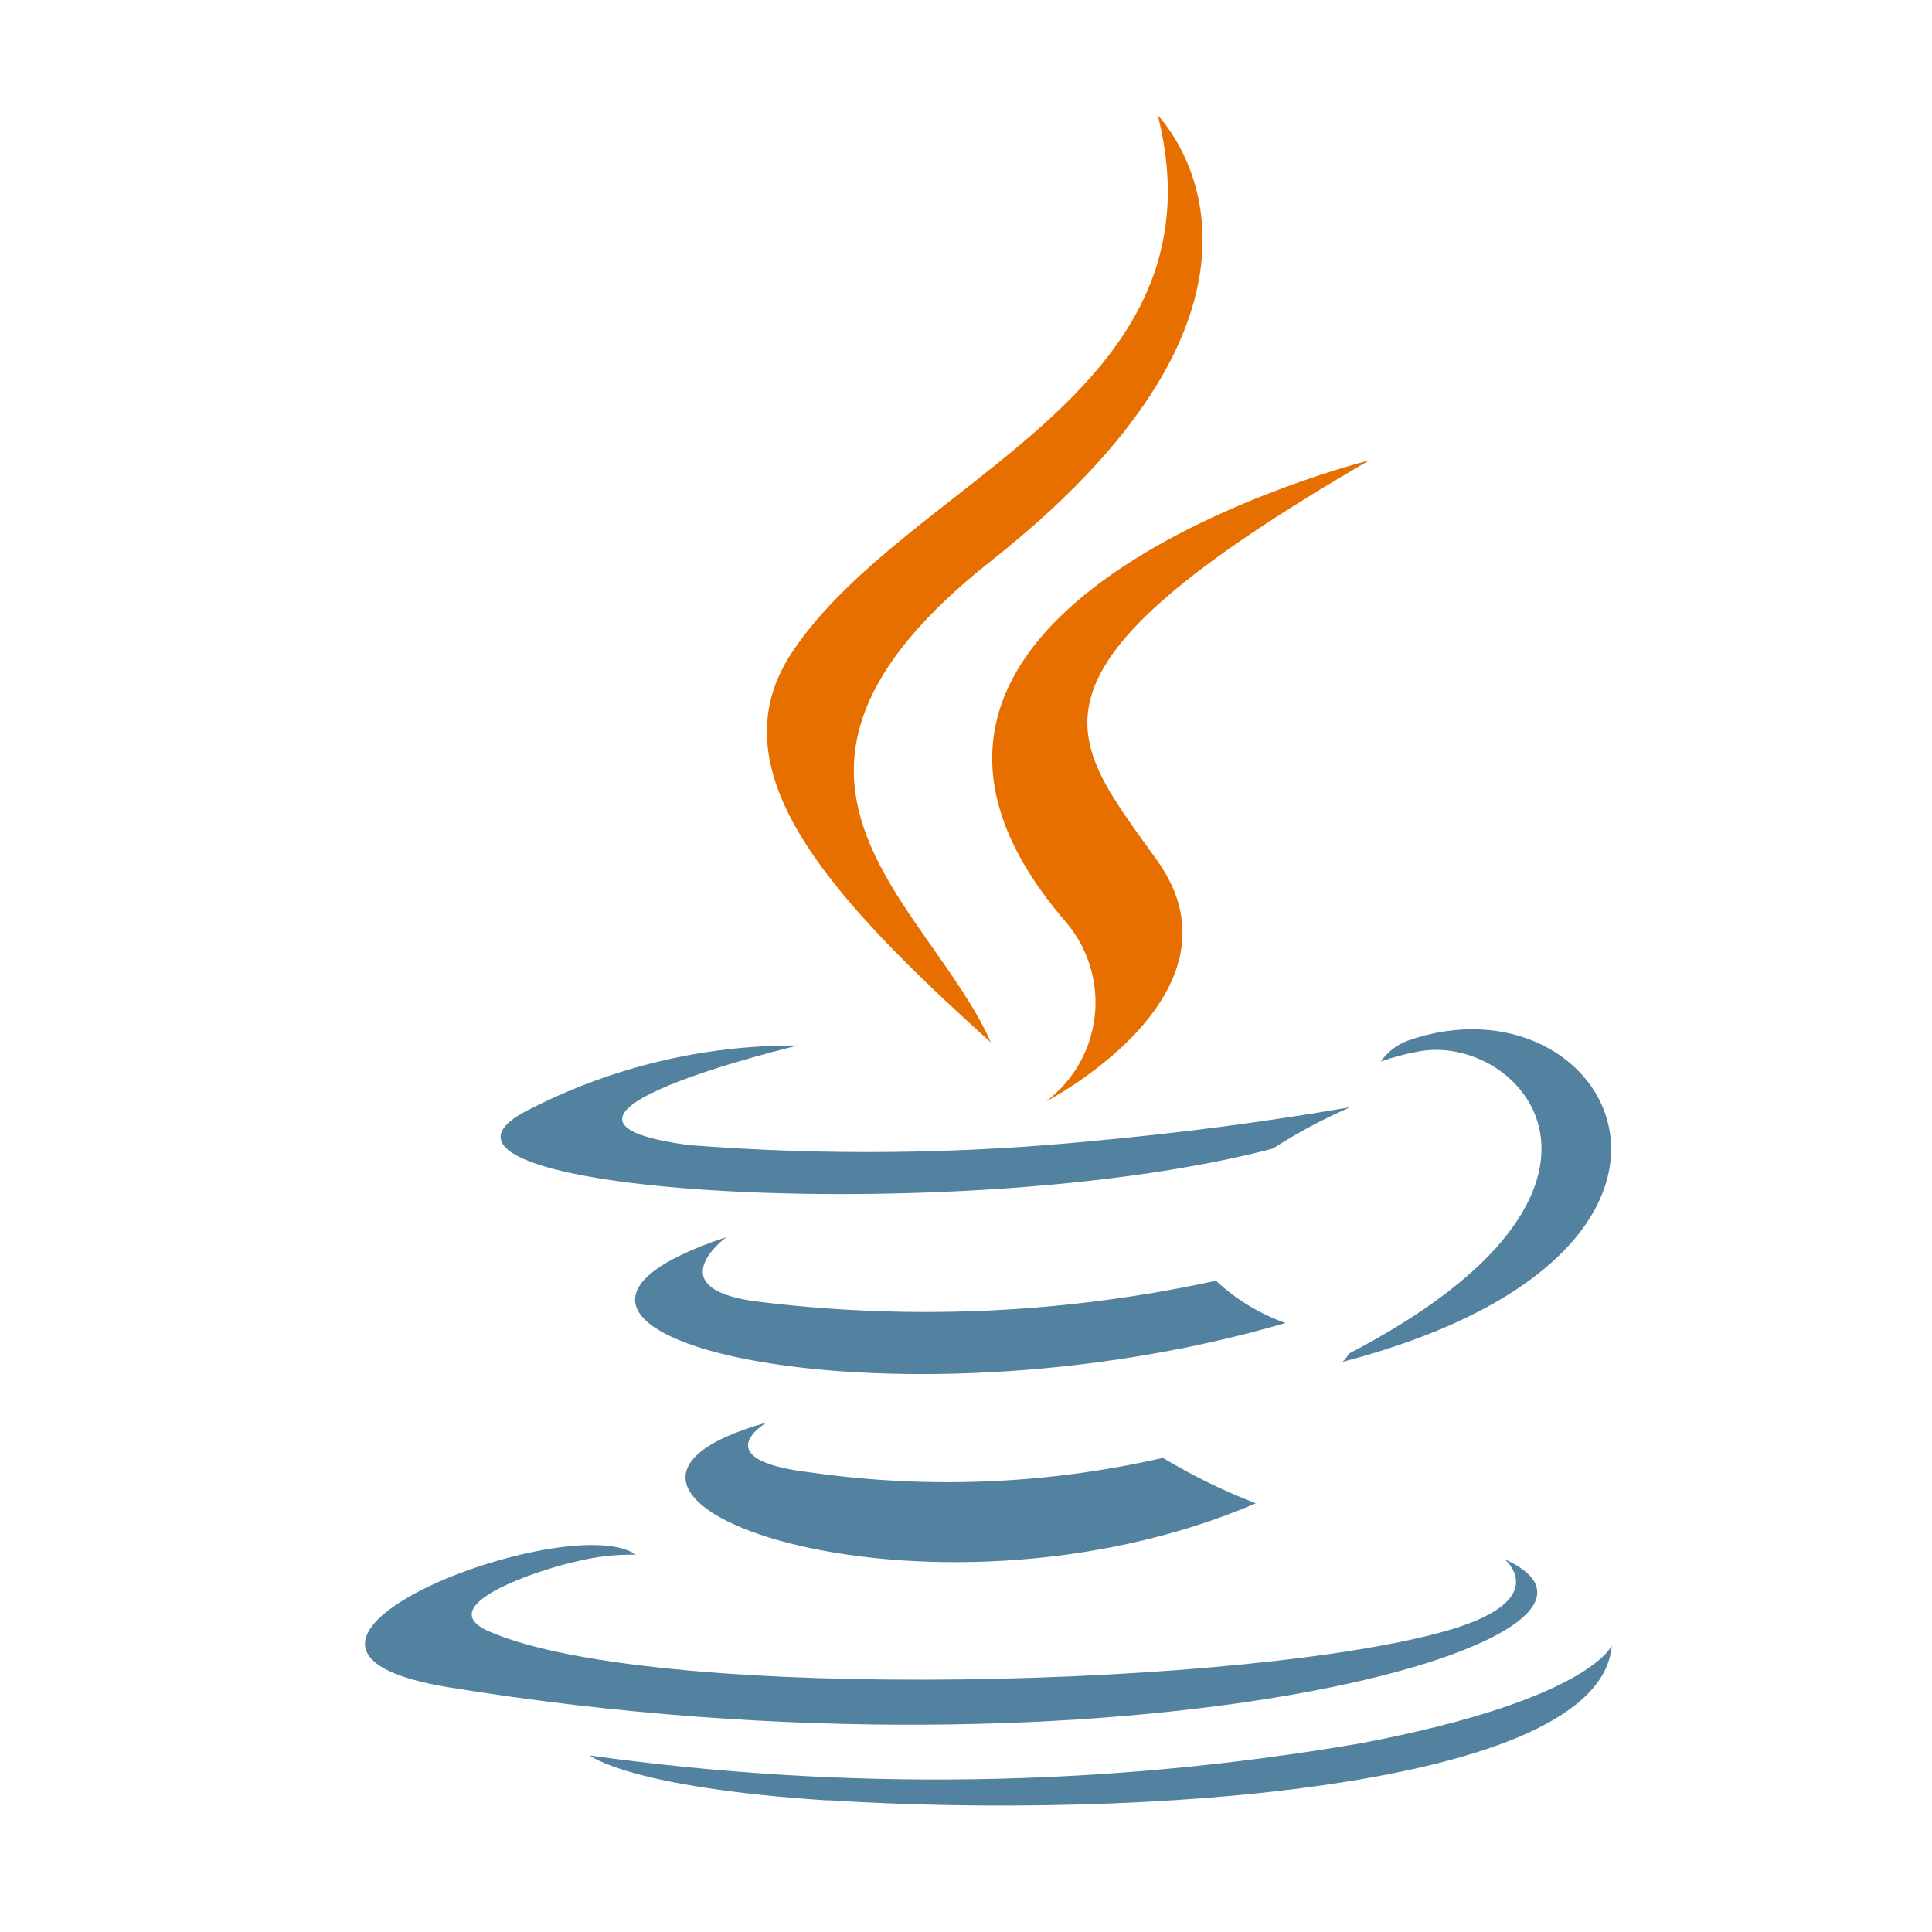
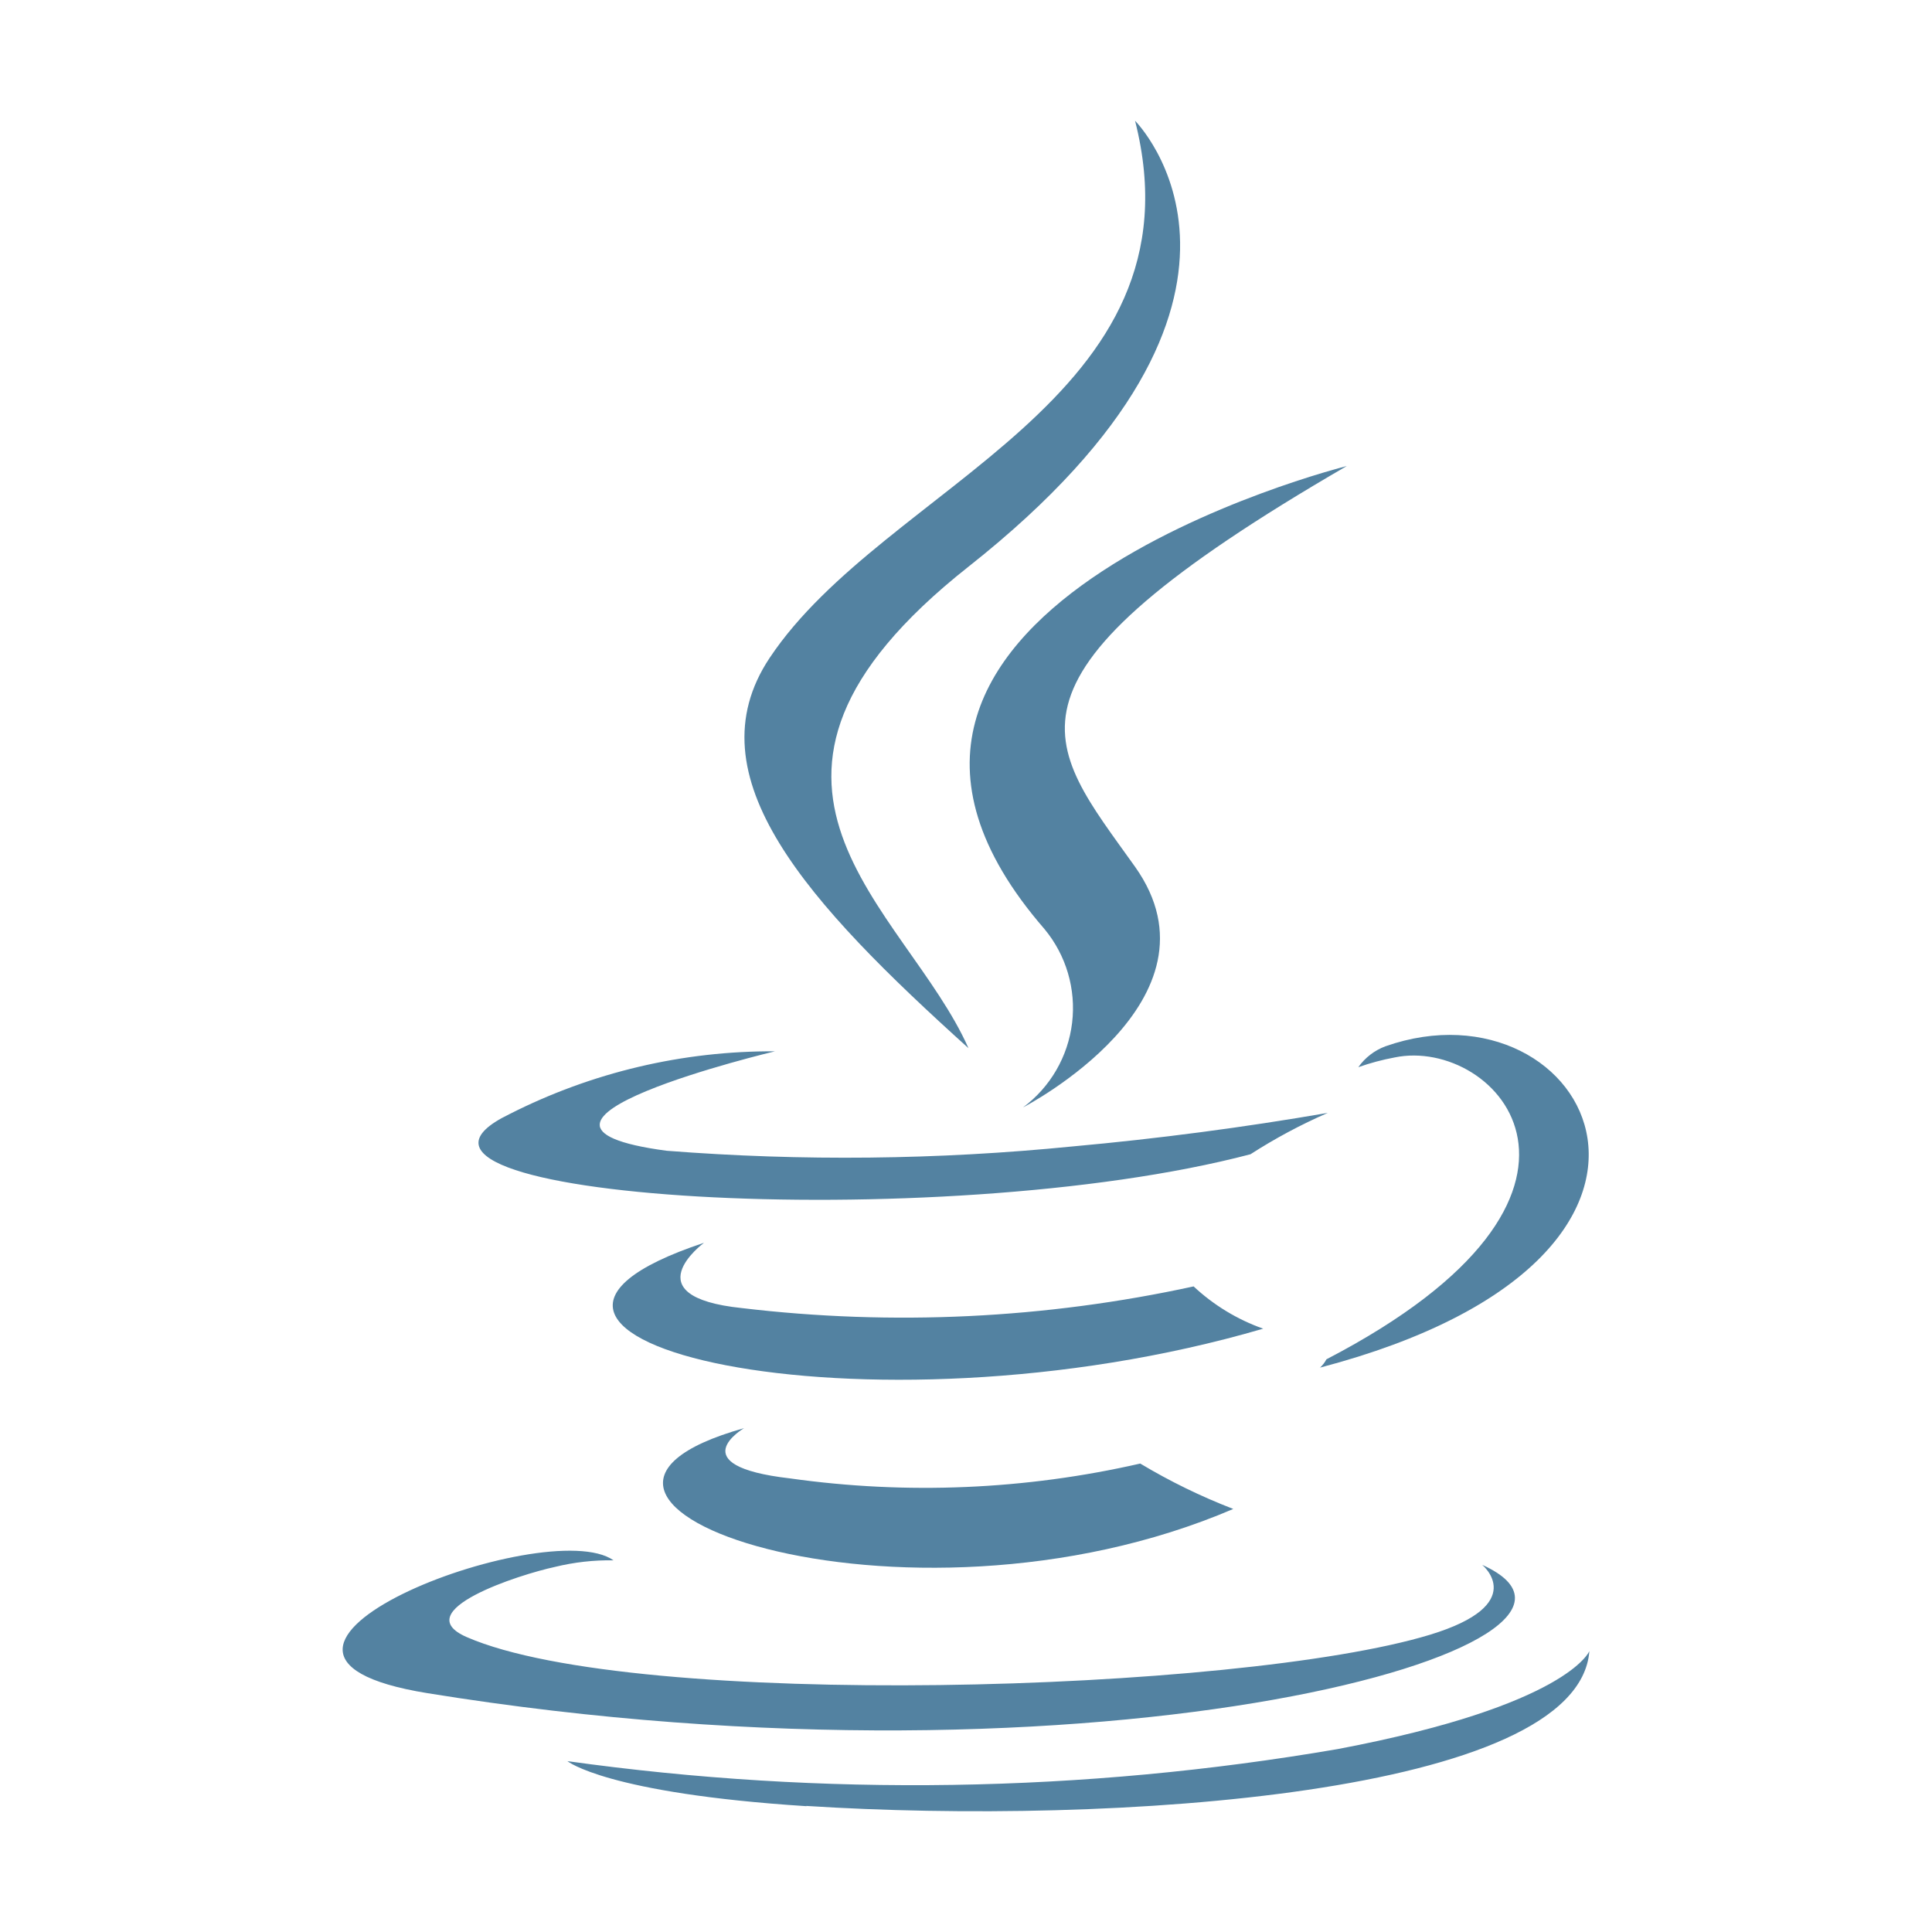
<svg xmlns="http://www.w3.org/2000/svg" viewBox="0 0 32 32">
-   <path d="M12.7 23.56s-1.07.622.761.833a16 16 0 0 0 5.8-.246 10 10 0 0 0 1.539.753c-5.481 2.349-12.405-.136-8.1-1.339M12.026 20.494s-1.2.888.633 1.078a22.6 22.6 0 0 0 7.481-.359 3.3 3.3 0 0 0 1.152.7c-6.627 1.938-14.009.153-9.266-1.421" style="fill:#5382a1" />
-   <path d="M17.673 15.294a2.05 2.05 0 0 1-.355 2.954s3.429-1.77 1.854-3.987c-1.471-2.067-2.6-3.095 3.508-6.636 0 0-9.586 2.394-5.007 7.669" style="fill:#e76f00" />
-   <path d="M24.922 25.827s.792.652-.872 1.157c-3.164.958-13.168 1.248-15.948.038-1-.435.874-1.038 1.464-1.164a3.8 3.8 0 0 1 .966-.108c-1.111-.783-7.181 1.537-3.083 2.2 11.176 1.812 20.372-.816 17.473-2.124M13.211 17.318s-5.089 1.209-1.8 1.648a38 38 0 0 0 6.731-.072 53 53 0 0 0 4.221-.555 9 9 0 0 0-1.28.685c-5.17 1.358-15.153.726-12.283-.665a9.6 9.6 0 0 1 4.407-1.042M22.34 22.421c5.253-2.73 2.824-5.353 1.129-5a4 4 0 0 0-.6.161.96.96 0 0 1 .449-.346c3.354-1.179 5.933 3.478-1.083 5.322a.5.5 0 0 0 .106-.138" style="fill:#5382a1" />
-   <path d="M19.172 1.906s2.909 2.91-2.759 7.386c-4.546 3.59-1.037 5.637 0 7.975-2.653-2.394-4.6-4.5-3.294-6.463 1.917-2.879 7.229-4.275 6.056-8.9" style="fill:#e76f00" />
-   <path d="M13.727 29.818c5.042.323 12.786-.179 12.969-2.565 0 0-.353.9-4.167 1.623a41.5 41.5 0 0 1-12.76.2s.645.533 3.959.746" style="fill:#5382a1" />
+   <path d="M12.325 23.654s-1.07.622.761.833a16 16 0 0 0 5.8-.246 10 10 0 0 0 1.541.752c-5.481 2.349-12.405-.136-8.1-1.339M11.656 20.588s-1.2.888.633 1.078a22.6 22.6 0 0 0 7.481-.359 3.3 3.3 0 0 0 1.152.7c-6.627 1.938-14.009.153-9.266-1.421M17.3 15.388a2.05 2.05 0 0 1-.355 2.954s3.429-1.77 1.854-3.987c-1.471-2.067-2.6-3.095 3.508-6.636 0 0-9.586 2.394-5.007 7.669" style="fill:#5382a1" />
+   <path d="M24.552 25.921s.792.652-.872 1.157c-3.164.958-13.168 1.248-15.948.038-1-.435.874-1.038 1.464-1.164a3.8 3.8 0 0 1 .966-.108c-1.111-.783-7.181 1.537-3.083 2.2 11.176 1.812 20.372-.816 17.473-2.124M12.84 17.412s-5.089 1.209-1.8 1.648a38 38 0 0 0 6.731-.072 53 53 0 0 0 4.221-.555 9 9 0 0 0-1.28.685c-5.168 1.359-15.151.727-12.277-.663a9.6 9.6 0 0 1 4.407-1.042M21.969 22.515c5.253-2.73 2.824-5.353 1.129-5a4 4 0 0 0-.6.161.96.96 0 0 1 .449-.346c3.354-1.179 5.933 3.478-1.083 5.322a.5.5 0 0 0 .106-.138M18.8 2s2.909 2.91-2.759 7.386c-4.546 3.59-1.037 5.637 0 7.975-2.653-2.394-4.6-4.5-3.294-6.463C14.664 8.019 19.976 6.623 18.8 2" style="fill:#5382a1" />
+   <path d="M13.356 29.912c5.042.323 12.786-.179 12.969-2.565 0 0-.353.9-4.167 1.623a41.5 41.5 0 0 1-12.76.2s.645.533 3.959.746" style="fill:#5382a1" />
</svg>
